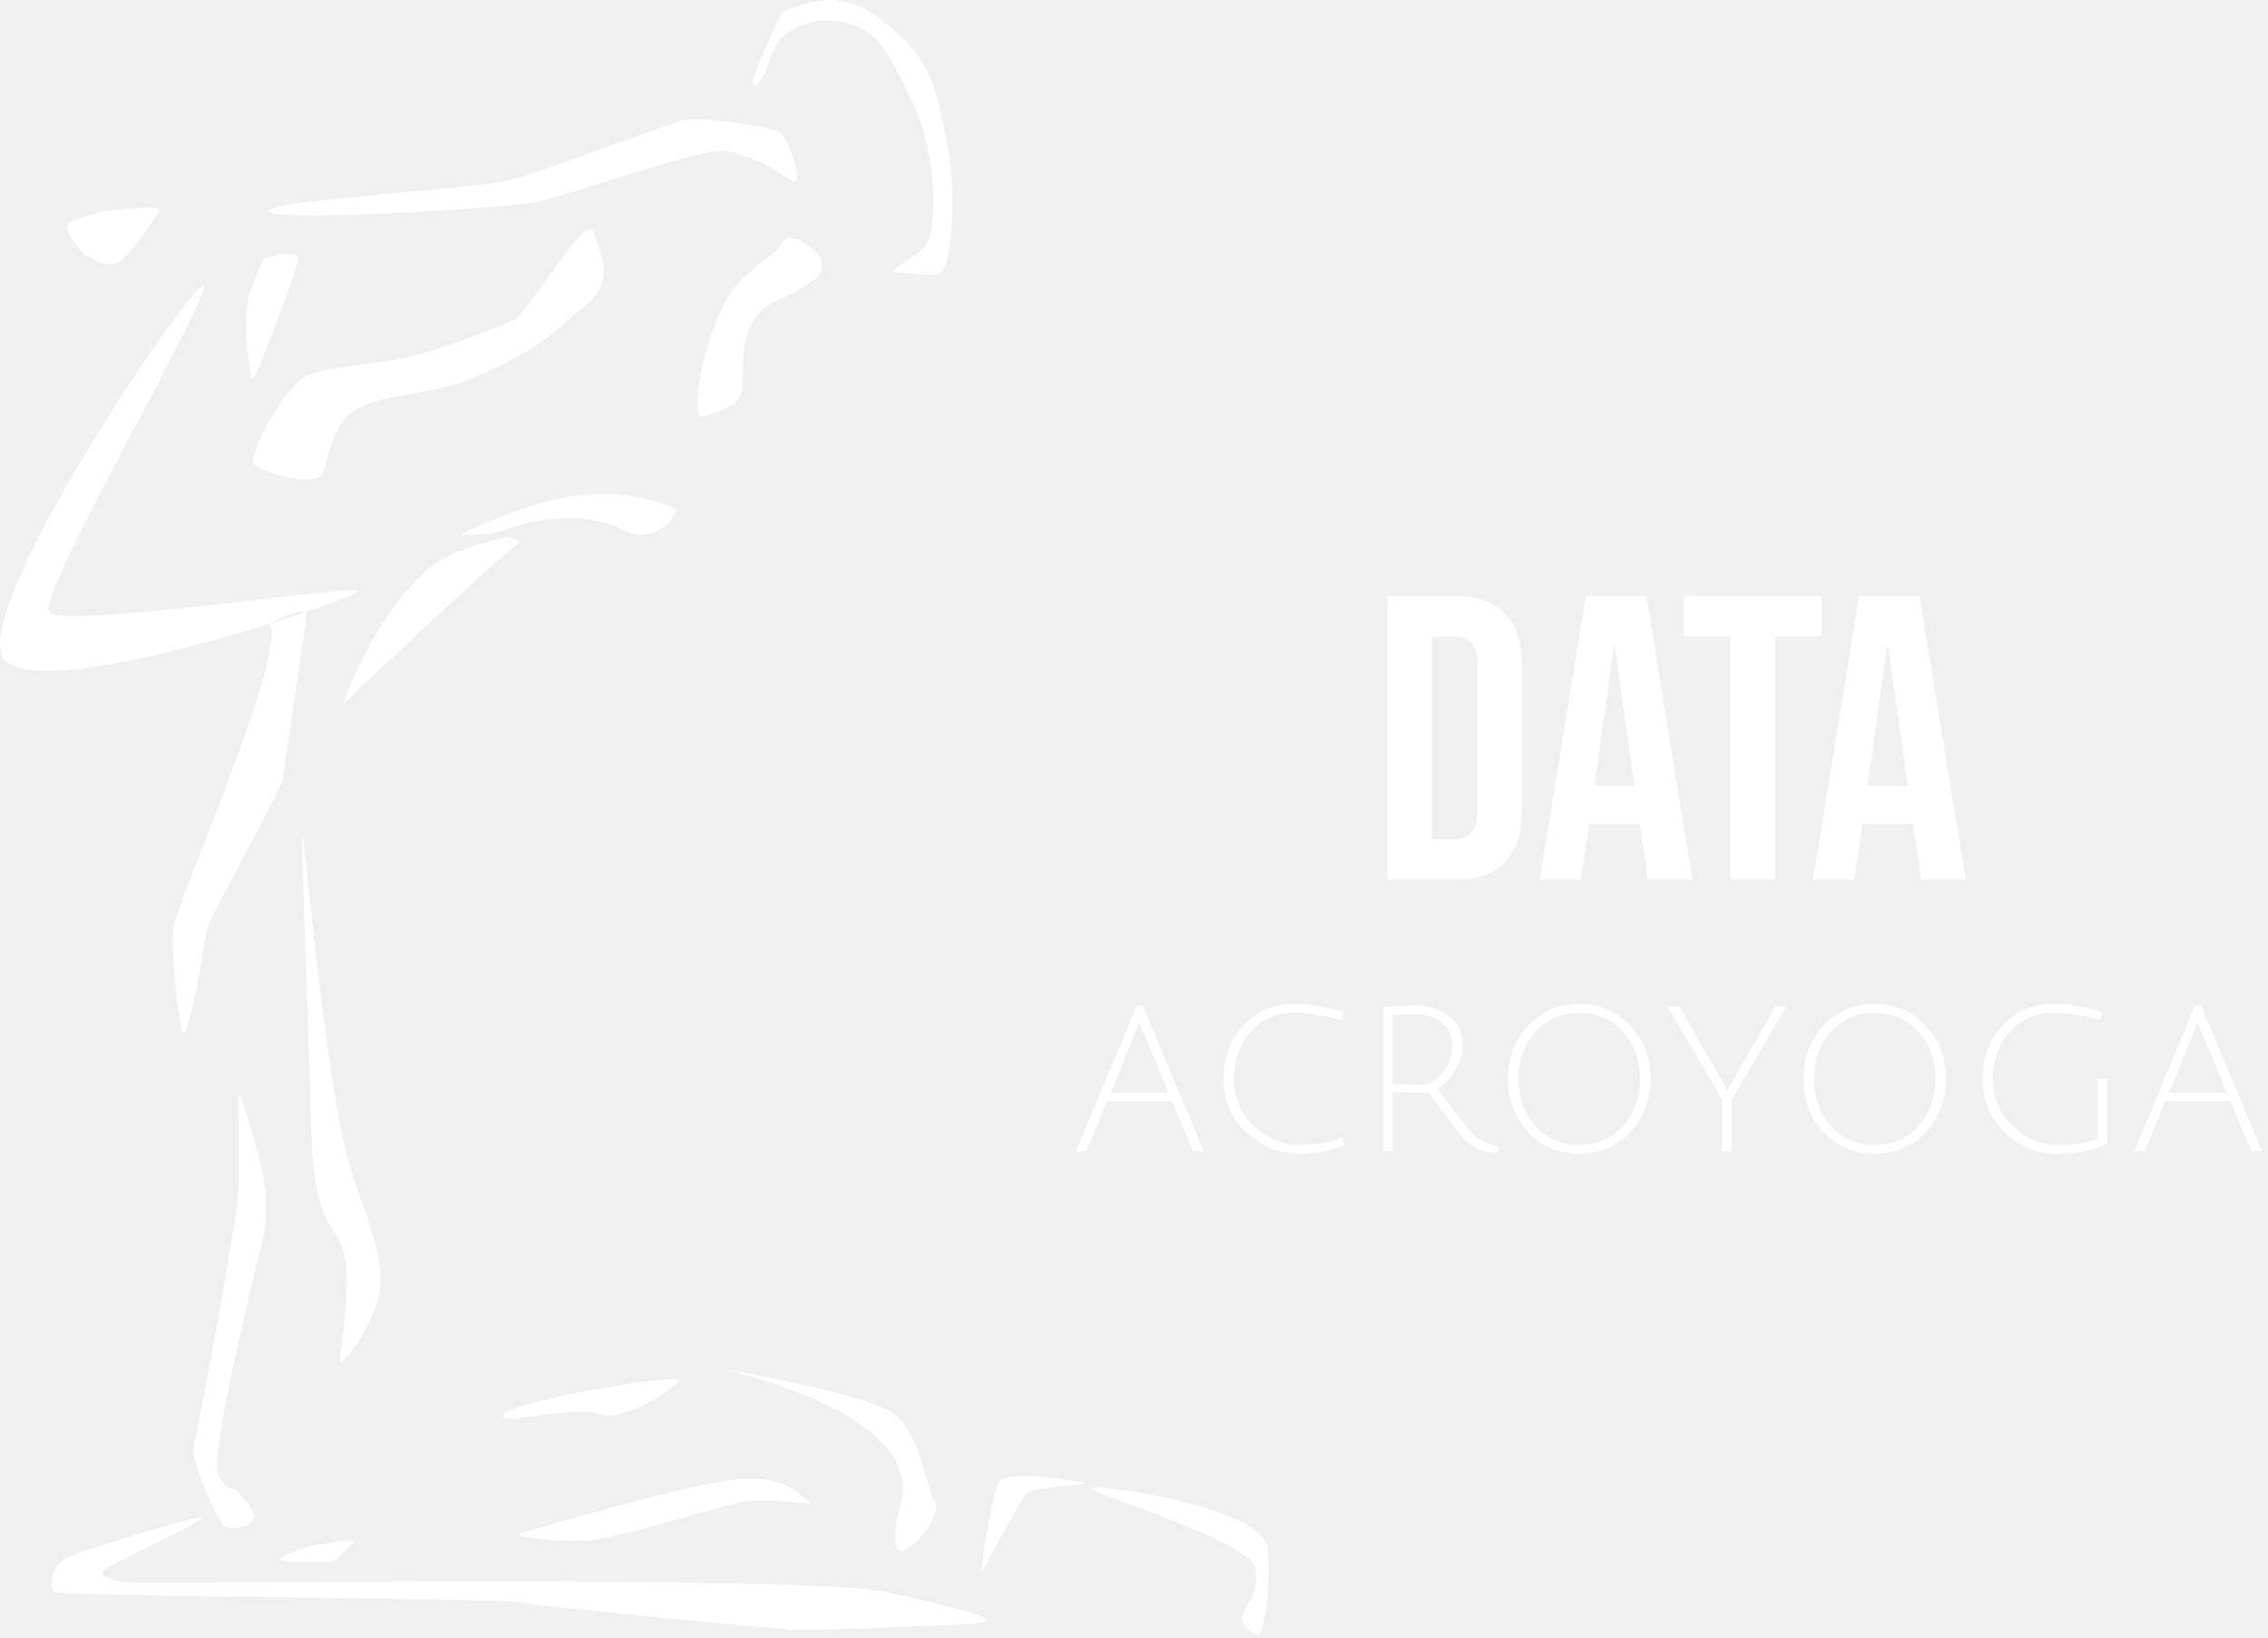
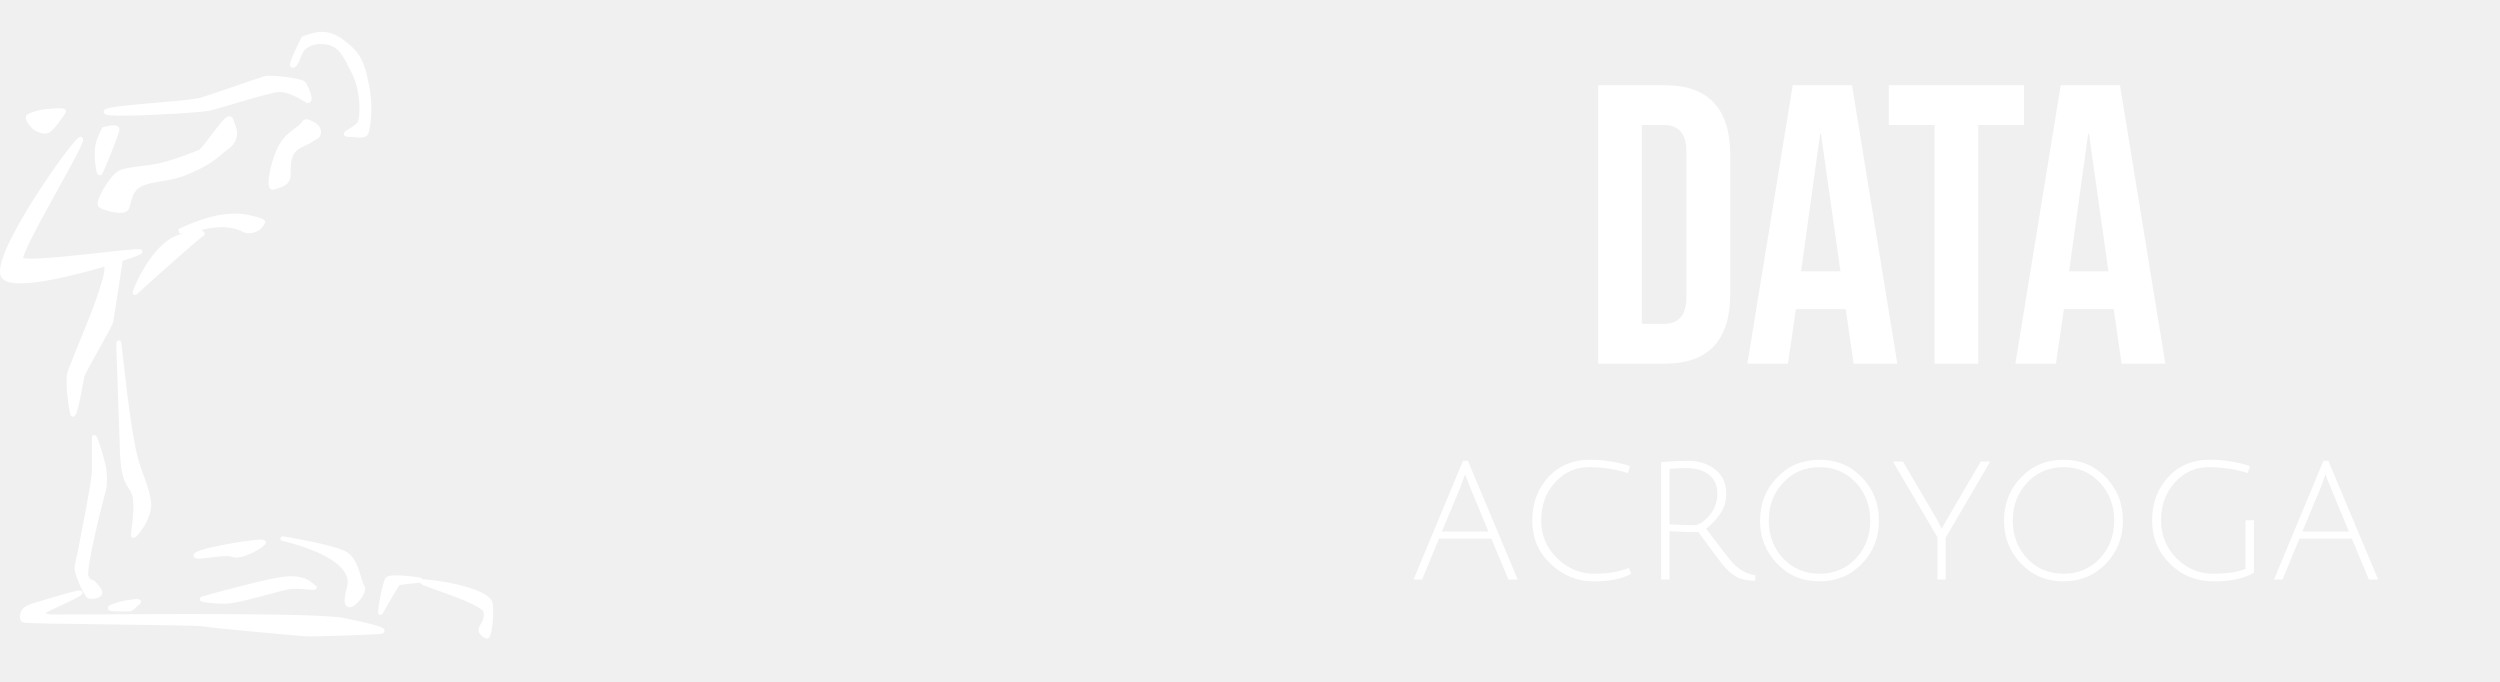
- <svg xmlns="http://www.w3.org/2000/svg" width="1118" height="808" viewBox="0 0 1118 808" fill="none">
-   <path d="M24.127 302.015C18.126 293.515 102.626 149.015 100.626 141.015C98.627 133.015 -18.874 305.015 2.627 326.015C16.59 339.654 85.814 322.499 132.626 307.839C132.626 307.839 146.126 300.345 150.085 302.148C166.054 296.72 176.627 292.436 176.627 291.515C176.627 288.015 30.127 310.515 24.127 302.015Z" fill="white" />
-   <path d="M139.126 385.515C140.126 380.515 150.126 312.015 151.126 304.515C151.294 303.255 150.884 302.512 150.085 302.148C144.795 303.947 138.913 305.87 132.626 307.839C142.626 320.515 87.126 445.015 85.626 457.015C84.126 469.015 87.126 496.015 89.626 508.015C92.126 520.015 101.126 464.015 102.126 458.515C103.126 453.015 138.126 390.515 139.126 385.515Z" fill="white" />
-   <path d="M117.626 541.015C117.626 534.515 127.626 569.015 129.626 579.015C131.626 589.015 131.626 604.515 129.626 611.515C127.626 618.515 103.126 718.015 107.626 727.515C112.126 737.015 114.126 732.015 117.626 736.515C121.126 741.015 125.626 745.015 125.126 749.015C124.626 753.015 113.626 755.015 110.626 753.015C107.626 751.015 93.626 721.015 95.626 713.015C97.626 705.015 117.626 599.515 117.626 586.515V541.015Z" fill="white" />
-   <path d="M99.626 749.015C103.626 745.015 39.126 766.015 39.126 766.015C39.126 766.015 29.48 768.898 27.126 774.015C25.25 778.095 24.626 783.515 27.126 785.515C29.626 787.515 248.126 788.515 256.626 790.515C265.126 792.515 381.626 803.515 390.126 804.015C398.626 804.515 464.126 802.015 480.626 801.015C497.126 800.015 478.626 794.515 437.626 785.515C396.626 776.515 64.126 782.015 59.626 780.515C55.126 779.015 47.126 777.515 52.126 774.015C57.126 770.515 95.626 753.015 99.626 749.015Z" fill="white" />
-   <path d="M138.126 769.015C140.126 767.015 149.626 763.224 157.626 762.015C163.805 761.081 179.126 758.015 173.626 762.015C168.126 766.015 166.626 770.515 162.126 770.515C157.626 770.515 136.126 771.015 138.126 769.015Z" fill="white" />
-   <path d="M248.626 697.515C256.126 690.515 338.126 676.515 334.626 681.515C331.126 686.515 305.626 702.015 295.126 697.515C284.626 693.015 241.126 704.515 248.626 697.515Z" fill="white" />
-   <path d="M359.126 676.015C366.126 677.015 421.126 687.015 437.626 695.515C454.126 704.015 455.626 732.515 461.126 741.015C466.626 749.515 431.126 789.515 444.126 742.515C457.126 695.515 352.126 675.015 359.126 676.015Z" fill="white" />
-   <path d="M484.626 775.015C482.126 780.515 489.126 736.015 493.126 730.515C497.126 725.015 539.626 731.515 535.626 732.015C531.626 732.515 508.126 734.515 506.626 736.015C505.126 737.515 487.126 769.515 484.626 775.015Z" fill="white" />
-   <path d="M538.126 734.015C541.626 732.015 623.126 743.515 625.126 764.015C627.126 784.515 622.626 807.515 620.626 807.015C618.626 806.515 612.126 802.515 612.626 797.515C613.126 792.515 621.126 788.015 619.126 774.015C617.126 760.015 534.626 736.015 538.126 734.015Z" fill="white" />
-   <path d="M256.626 756.515C256.626 756.515 345.126 730.015 367.626 729.515C390.126 729.015 394.626 738.515 399.126 741.015C403.626 743.515 379.626 738.515 366.126 741.015C352.626 743.515 304.626 759.015 289.126 760.015C273.626 761.015 257.126 758.015 256.126 757.515C255.126 757.015 256.626 756.515 256.626 756.515Z" fill="white" />
-   <path d="M149.126 425.015L153.626 560.515C155.384 613.431 169.086 600.254 170.626 627.015C171.627 644.404 167.626 667.015 167.626 671.515C167.626 676.015 190.126 648.015 187.626 627.015C185.126 606.015 176.359 591.298 170.626 568.015C157.124 513.18 147.369 372.099 149.126 425.015Z" fill="white" />
-   <path d="M34.126 110.015C38.626 107.015 52.126 104.015 52.126 104.015C52.126 104.015 81.126 100.515 78.626 104.015C76.126 107.515 68.626 120.015 61.126 127.515C53.626 135.015 41.126 125.015 41.126 125.015C41.126 125.015 29.626 113.015 34.126 110.015Z" fill="white" />
-   <path d="M226.626 264.015C226.626 264.015 260.838 246.779 284.626 244.515L285.377 244.443C294.836 243.541 300.541 242.997 310.126 244.515C319.641 246.021 335.126 250.515 333.626 252.015C333.626 252.015 331.154 256.802 328.626 259.015C322.683 264.216 314.126 265.19 308.626 262.015C303.126 258.839 296.403 257.051 288.126 256.015C279.399 254.922 274.344 255.848 265.626 257.015C255.065 258.428 249.726 262.42 239.126 263.515C234.267 264.017 226.626 264.015 226.626 264.015Z" fill="white" />
-   <path d="M170.126 346.515C173.126 343.515 250.626 270.515 255.126 268.515C259.626 266.515 249.626 265.015 249.626 265.015C249.626 265.015 230.527 269.212 219.626 275.015C189.648 290.973 167.126 349.515 170.126 346.515Z" fill="white" />
-   <path d="M125.626 185.515C126.626 184.515 147.126 132.515 147.126 127.515C147.126 122.515 130.126 127.515 130.126 127.515C130.126 127.515 124.459 139.064 122.626 147.015C119.203 161.867 123.508 185.761 124.126 186.015C124.745 186.269 124.626 186.515 125.626 185.515Z" fill="white" />
-   <path d="M125.626 229.515C130.126 233.515 155.626 240.515 159.126 233.515C162.626 226.515 162.127 209.515 176.627 201.515C191.126 193.515 213.852 195.302 235.626 185.515C254.996 176.809 266.045 170.944 281.626 156.515C287.708 150.883 293.171 148.759 296.126 141.015C299.849 131.262 296.126 125.015 292.626 114.515C289.126 104.015 260.126 155.015 253.126 158.015C246.126 161.015 227.006 168.957 209.626 174.015C187.271 180.521 162.126 180.015 151.126 185.515C140.126 191.015 121.126 225.515 125.626 229.515Z" fill="white" />
-   <path d="M132.626 104.015C135.126 98.015 237.626 93.515 255.126 88.015C272.626 82.515 327.626 62.015 336.126 59.515C344.626 57.015 382.626 62.515 385.626 66.015C388.626 69.515 399.126 95.015 388.626 88.015C378.126 81.015 364.626 74.015 353.626 74.515C342.626 75.015 277.626 96.515 265.626 99.515C253.626 102.515 130.126 110.015 132.626 104.015Z" fill="white" />
-   <path d="M346.626 205.515C353.626 203.015 363.626 201.015 365.626 193.515C367.626 186.015 363.716 168.213 372.626 156.515C379.387 147.639 387.768 147.798 396.626 141.015C399.823 138.568 403.117 138.247 404.626 134.515C407.051 128.519 402.545 122.621 396.626 120.015C392.695 118.284 388.626 114.515 385.626 120.015C382.626 125.515 368.287 132.858 360.626 144.015C346.684 164.321 339.626 208.015 346.626 205.515Z" fill="white" />
-   <path d="M372.626 42.015C379.126 38.515 378.637 22.522 388.626 16.015C396.683 10.767 403.043 9.735 412.626 10.515C434.11 12.262 440.517 31.72 450.126 51.015C462.2 75.259 461.999 112.515 457.126 120.015C452.254 127.515 434.126 134.515 442.126 134.515C450.126 134.515 459.126 137.015 464.126 134.515C469.126 132.015 471.958 95.366 467.126 71.015C462.535 47.872 459.995 31.422 442.126 16.015C431.413 6.777 423.763 0.543 409.626 0.015C399.972 -0.346 385.626 6.015 385.626 6.015C385.626 6.015 366.126 45.515 372.626 42.015Z" fill="white" />
-   <path d="M684.2 294H717.8C728.733 294 736.933 296.933 742.4 302.8C747.867 308.667 750.6 317.267 750.6 328.6V399.4C750.6 410.733 747.867 419.333 742.4 425.2C736.933 431.067 728.733 434 717.8 434H684.2V294ZM717.4 414C721 414 723.733 412.933 725.6 410.8C727.6 408.667 728.6 405.2 728.6 400.4V327.6C728.6 322.8 727.6 319.333 725.6 317.2C723.733 315.067 721 314 717.4 314H706.2V414H717.4ZM782.059 294H811.859L834.659 434H812.659L808.659 406.2V406.6H783.659L779.659 434H759.259L782.059 294ZM806.059 387.6L796.259 318.4H795.859L786.259 387.6H806.059ZM853.353 314H830.353V294H898.353V314H875.353V434H853.353V314ZM916.825 294H946.625L969.425 434H947.425L943.425 406.2V406.6H918.425L914.425 434H894.025L916.825 294ZM940.825 387.6L931.025 318.4H930.625L921.025 387.6H940.825Z" fill="white" />
-   <path d="M546 543.2L535.7 568H530.6L560.7 496H563.5L593.7 568H588.3L578 543.2H546ZM561.8 504C561.733 504.067 561.6 504.467 561.4 505.2C560.467 508.067 559.567 510.5 558.7 512.5L547.7 539.1H576.3L565.3 512.6C562.967 507.533 561.8 504.667 561.8 504ZM641.332 569.2C630.932 569.2 621.999 565.667 614.532 558.6C607.065 551.467 603.332 542.7 603.332 532.3C603.332 521.833 606.599 513.067 613.132 506C619.665 498.867 628.032 495.3 638.232 495.3C646.232 495.3 654.332 496.633 662.532 499.3L661.232 503.3C653.232 500.9 645.565 499.7 638.232 499.7C629.499 499.7 622.365 502.833 616.832 509.1C611.299 515.367 608.532 523.033 608.532 532.1C608.532 541.167 611.732 548.9 618.132 555.3C624.599 561.633 632.332 564.8 641.332 564.8C649.199 564.8 655.999 563.6 661.732 561.2L663.232 564.6C660.699 566.067 657.365 567.2 653.232 568C649.165 568.8 645.199 569.2 641.332 569.2ZM682.044 568V496.8C688.377 496.333 693.677 496.1 697.944 496.1C704.744 496.1 710.344 497.867 714.744 501.4C719.144 504.867 721.344 509.8 721.344 516.2C721.344 520.533 720.077 524.567 717.544 528.3C715.01 532.033 712.177 535 709.044 537.2C711.51 540.6 714.544 544.667 718.144 549.4C721.81 554.067 724.177 557 725.244 558.2C729.31 562.533 733.91 565 739.044 565.6L738.944 568.8C734.877 568.733 731.577 568.133 729.044 567C726.51 565.8 724.077 564 721.744 561.6C719.477 559.2 713.777 551.733 704.644 539.2C698.11 539.2 692.177 539 686.844 538.6V568H682.044ZM701.744 535.2C704.677 535.2 707.81 533.267 711.144 529.4C714.477 525.533 716.144 521.067 716.144 516C716.144 510.867 714.41 507 710.944 504.4C707.544 501.733 703.01 500.4 697.344 500.4C694.344 500.4 690.844 500.533 686.844 500.8V534.7C692.177 535.033 697.144 535.2 701.744 535.2ZM753.564 558.5C746.964 551.367 743.664 542.6 743.664 532.2C743.664 521.8 746.964 513.067 753.564 506C760.231 498.867 768.631 495.3 778.764 495.3C788.897 495.3 797.297 498.867 803.964 506C810.631 513.067 813.964 521.8 813.964 532.2C813.964 542.6 810.631 551.367 803.964 558.5C797.297 565.633 788.897 569.2 778.764 569.2C768.631 569.2 760.231 565.633 753.564 558.5ZM757.164 509.1C751.631 515.3 748.864 523 748.864 532.2C748.864 541.4 751.631 549.133 757.164 555.4C762.764 561.667 769.964 564.8 778.764 564.8C787.631 564.8 794.831 561.667 800.364 555.4C805.964 549.133 808.764 541.4 808.764 532.2C808.764 523 805.964 515.3 800.364 509.1C794.831 502.833 787.631 499.7 778.764 499.7C769.897 499.7 762.697 502.833 757.164 509.1ZM853.999 568H849.199V542.4L822.299 496.5H828.099L848.899 532.7C850.099 534.833 851.099 536.7 851.899 538.3C852.166 537.433 853.099 535.633 854.699 532.9L875.499 496.5H880.999L853.999 542.6V568ZM899.267 558.5C892.667 551.367 889.367 542.6 889.367 532.2C889.367 521.8 892.667 513.067 899.267 506C905.934 498.867 914.334 495.3 924.467 495.3C934.601 495.3 943.001 498.867 949.667 506C956.334 513.067 959.667 521.8 959.667 532.2C959.667 542.6 956.334 551.367 949.667 558.5C943.001 565.633 934.601 569.2 924.467 569.2C914.334 569.2 905.934 565.633 899.267 558.5ZM902.867 509.1C897.334 515.3 894.567 523 894.567 532.2C894.567 541.4 897.334 549.133 902.867 555.4C908.467 561.667 915.667 564.8 924.467 564.8C933.334 564.8 940.534 561.667 946.067 555.4C951.667 549.133 954.467 541.4 954.467 532.2C954.467 523 951.667 515.3 946.067 509.1C940.534 502.833 933.334 499.7 924.467 499.7C915.601 499.7 908.401 502.833 902.867 509.1ZM1012.55 499.7C1003.82 499.7 996.682 502.833 991.148 509.1C985.615 515.367 982.848 523.067 982.848 532.2C982.848 541.267 985.982 548.967 992.248 555.3C998.515 561.633 1006.15 564.8 1015.15 564.8C1022.88 564.8 1029.32 563.733 1034.45 561.6V532.2H1039.25V563.8C1033.45 567.4 1025.32 569.2 1014.85 569.2C1004.45 569.2 995.648 565.633 988.448 558.5C981.248 551.3 977.648 542.533 977.648 532.2C977.648 521.8 980.915 513.067 987.448 506C993.982 498.867 1002.35 495.3 1012.55 495.3C1020.55 495.3 1028.65 496.633 1036.85 499.3L1035.55 503.3C1027.55 500.9 1019.88 499.7 1012.55 499.7ZM1067.88 543.2L1057.58 568H1052.48L1082.58 496H1085.38L1115.58 568H1110.18L1099.88 543.2H1067.88ZM1083.68 504C1083.61 504.067 1083.48 504.467 1083.28 505.2C1082.34 508.067 1081.44 510.5 1080.58 512.5L1069.58 539.1H1098.18L1087.18 512.6C1084.84 507.533 1083.68 504.667 1083.68 504Z" fill="white" />
+ <svg xmlns="http://www.w3.org/2000/svg" width="220" height="60" viewBox="0 0 220 60" fill="none">
+   <path d="M140.635 7.5H146.515C148.428 7.5 149.863 8.013 150.82 9.04C151.777 10.067 152.255 11.572 152.255 13.555V25.945C152.255 27.928 151.777 29.433 150.82 30.46C149.863 31.487 148.428 32 146.515 32H140.635V7.5ZM146.445 28.5C147.075 28.5 147.553 28.313 147.88 27.94C148.23 27.567 148.405 26.96 148.405 26.12V13.38C148.405 12.54 148.23 11.933 147.88 11.56C147.553 11.187 147.075 11 146.445 11H144.485V28.5H146.445ZM157.76 7.5H162.975L166.965 32H163.115L162.415 27.135V27.205H158.04L157.34 32H153.77L157.76 7.5ZM161.96 23.88L160.245 11.77H160.175L158.495 23.88H161.96ZM170.237 11H166.212V7.5H178.112V11H174.087V32H170.237V11ZM181.344 7.5H186.559L190.549 32H186.699L185.999 27.135V27.205H181.624L180.924 32H177.354L181.344 7.5ZM185.544 23.88L183.829 11.77H183.759L182.079 23.88H185.544Z" fill="white" />
+   <path d="M126.632 47.4L125.144 51H124.392L128.744 40.552H129.176L133.56 51H132.744L131.24 47.4H126.632ZM128.92 41.736C128.76 42.216 128.616 42.616 128.488 42.936L126.888 46.776H130.984L129.4 42.952C129.155 42.355 128.995 41.949 128.92 41.736ZM143.559 50.488C142.759 50.936 141.645 51.16 140.215 51.16C138.797 51.16 137.543 50.648 136.455 49.624C135.378 48.6 134.839 47.331 134.839 45.816C134.839 44.291 135.309 43.016 136.247 41.992C137.197 40.968 138.418 40.456 139.911 40.456C141.117 40.456 142.295 40.643 143.447 41.016L143.255 41.624C142.146 41.283 140.999 41.112 139.815 41.112C138.631 41.112 137.634 41.565 136.823 42.472C136.023 43.368 135.623 44.472 135.623 45.784C135.623 47.085 136.087 48.195 137.015 49.112C137.954 50.029 139.037 50.488 140.263 50.488C141.49 50.488 142.509 50.317 143.319 49.976L143.559 50.488ZM146.182 51V40.664C147.1 40.589 147.878 40.552 148.518 40.552C149.5 40.552 150.31 40.808 150.95 41.32C151.59 41.821 151.91 42.541 151.91 43.48C151.91 44.109 151.729 44.691 151.366 45.224C151.004 45.757 150.593 46.189 150.134 46.52C151.404 48.205 152.188 49.213 152.486 49.544C153.094 50.173 153.756 50.531 154.47 50.616L154.454 51.112C153.857 51.101 153.372 51.016 152.998 50.856C152.625 50.685 152.252 50.403 151.878 50.008C151.516 49.613 150.71 48.552 149.462 46.824C148.598 46.824 147.75 46.797 146.918 46.744V51H146.182ZM149.062 46.216C149.478 46.216 149.926 45.939 150.406 45.384C150.886 44.829 151.126 44.184 151.126 43.448C151.126 42.712 150.876 42.152 150.374 41.768C149.873 41.384 149.222 41.192 148.422 41.192C147.996 41.192 147.494 41.213 146.918 41.256V46.136C147.686 46.189 148.401 46.216 149.062 46.216ZM160.118 51.16C158.636 51.16 157.393 50.643 156.39 49.608C155.388 48.573 154.886 47.309 154.886 45.816C154.886 44.312 155.388 43.043 156.39 42.008C157.393 40.973 158.636 40.456 160.118 40.456C161.601 40.456 162.844 40.973 163.846 42.008C164.849 43.043 165.35 44.312 165.35 45.816C165.35 47.309 164.849 48.573 163.846 49.608C162.844 50.643 161.601 51.16 160.118 51.16ZM160.118 41.112C158.838 41.112 157.772 41.565 156.918 42.472C156.076 43.379 155.654 44.493 155.654 45.816C155.654 47.128 156.076 48.237 156.918 49.144C157.772 50.04 158.838 50.488 160.118 50.488C161.409 50.488 162.476 50.04 163.318 49.144C164.161 48.237 164.582 47.128 164.582 45.816C164.582 44.493 164.161 43.379 163.318 42.472C162.476 41.565 161.409 41.112 160.118 41.112ZM171.219 51H170.499V47.288L166.579 40.616H167.459L170.483 45.768C170.718 46.237 170.851 46.488 170.883 46.52C170.947 46.381 171.081 46.136 171.283 45.784L174.307 40.616H175.139L171.219 47.32V51ZM181.587 51.16C180.104 51.16 178.862 50.643 177.859 49.608C176.856 48.573 176.355 47.309 176.355 45.816C176.355 44.312 176.856 43.043 177.859 42.008C178.862 40.973 180.104 40.456 181.587 40.456C183.07 40.456 184.312 40.973 185.315 42.008C186.318 43.043 186.819 44.312 186.819 45.816C186.819 47.309 186.318 48.573 185.315 49.608C184.312 50.643 183.07 51.16 181.587 51.16ZM181.587 41.112C180.307 41.112 179.24 41.565 178.387 42.472C177.544 43.379 177.123 44.493 177.123 45.816C177.123 47.128 177.544 48.237 178.387 49.144C179.24 50.04 180.307 50.488 181.587 50.488C182.878 50.488 183.944 50.04 184.787 49.144C185.63 48.237 186.051 47.128 186.051 45.816C186.051 44.493 185.63 43.379 184.787 42.472C183.944 41.565 182.878 41.112 181.587 41.112ZM194.362 41.112C193.178 41.112 192.181 41.565 191.37 42.472C190.57 43.368 190.17 44.472 190.17 45.784C190.17 47.096 190.624 48.211 191.53 49.128C192.437 50.035 193.504 50.488 194.73 50.488C195.968 50.488 196.928 50.344 197.61 50.056V45.784H198.346V50.392C197.514 50.904 196.336 51.16 194.81 51.16C193.285 51.16 192 50.643 190.954 49.608C189.909 48.573 189.386 47.304 189.386 45.8C189.386 44.285 189.856 43.016 190.794 41.992C191.744 40.968 192.965 40.456 194.458 40.456C195.664 40.456 196.842 40.643 197.994 41.016L197.802 41.624C196.693 41.283 195.546 41.112 194.362 41.112ZM202.351 47.4L200.863 51H200.111L204.463 40.552H204.895L209.279 51H208.463L206.959 47.4H202.351ZM204.639 41.736C204.479 42.216 204.335 42.616 204.207 42.936L202.607 46.776H206.703L205.119 42.952C204.873 42.355 204.713 41.949 204.639 41.736Z" fill="white" />
+   <path d="M1.858 22.834C1.446 22.276 7.254 12.786 7.116 12.261C6.979 11.736 -1.097 23.031 0.38 24.41C1.34 25.306 6.098 24.18 9.316 23.217C9.316 23.217 10.243 22.725 10.515 22.843C11.613 22.487 12.34 22.205 12.34 22.145C12.34 21.915 2.271 23.393 1.858 22.834Z" fill="white" />
+   <path d="M9.762 28.318C9.831 27.99 10.518 23.491 10.587 22.998C10.599 22.916 10.57 22.867 10.515 22.843C10.152 22.961 9.748 23.088 9.316 23.217C10.003 24.049 6.188 32.226 6.085 33.014C5.982 33.802 6.188 35.575 6.36 36.363C6.532 37.151 7.15 33.474 7.219 33.112C7.288 32.751 9.694 28.646 9.762 28.318Z" fill="white" />
+   <path d="M8.285 38.53C8.285 38.103 8.972 40.369 9.109 41.026C9.247 41.683 9.247 42.701 9.109 43.16C8.972 43.62 7.288 50.154 7.597 50.778C7.907 51.402 8.044 51.074 8.285 51.37C8.525 51.665 8.834 51.928 8.8 52.19C8.766 52.453 8.01 52.584 7.803 52.453C7.597 52.322 6.635 50.352 6.772 49.826C6.91 49.301 8.285 42.372 8.285 41.519V38.53Z" fill="white" />
+   <path d="M7.047 52.19C7.322 51.928 2.889 53.307 2.889 53.307C2.889 53.307 2.226 53.496 2.064 53.832C1.935 54.1 1.893 54.456 2.064 54.587C2.236 54.719 17.254 54.785 17.838 54.916C18.422 55.047 26.43 55.77 27.014 55.803C27.598 55.835 32.1 55.671 33.234 55.605C34.368 55.54 33.096 55.179 30.279 54.587C27.46 53.996 4.607 54.358 4.298 54.259C3.989 54.161 3.439 54.062 3.783 53.832C4.126 53.602 6.772 52.453 7.047 52.19Z" fill="white" />
+   <path d="M9.694 53.504C9.831 53.373 10.484 53.124 11.034 53.044C11.458 52.983 12.511 52.782 12.133 53.044C11.755 53.307 11.652 53.602 11.343 53.602C11.034 53.602 9.556 53.635 9.694 53.504Z" fill="white" />
+   <path d="M17.288 48.808C17.804 48.349 23.44 47.429 23.199 47.758C22.959 48.086 21.206 49.104 20.484 48.808C19.763 48.513 16.773 49.268 17.288 48.808Z" fill="white" />
+   <path d="M24.883 47.396C25.364 47.462 29.144 48.119 30.279 48.677C31.413 49.235 31.516 51.107 31.894 51.665C32.272 52.223 29.832 54.85 30.725 51.764C31.619 48.677 24.402 47.331 24.883 47.396Z" fill="white" />
+   <path d="M33.509 53.898C33.337 54.259 33.818 51.337 34.093 50.975C34.368 50.614 37.289 51.041 37.014 51.074C36.739 51.107 35.124 51.238 35.021 51.337C34.918 51.435 33.681 53.537 33.509 53.898Z" fill="white" />
+   <path d="M37.186 51.205C37.426 51.074 43.028 51.829 43.166 53.175C43.303 54.522 42.994 56.032 42.856 55.999C42.719 55.967 42.272 55.704 42.306 55.376C42.341 55.047 42.891 54.752 42.753 53.832C42.616 52.913 36.945 51.337 37.186 51.205Z" fill="white" />
+   <path d="M17.838 52.683C17.838 52.683 23.921 50.943 25.467 50.91C27.014 50.877 27.323 51.501 27.632 51.665C27.942 51.829 26.292 51.501 25.364 51.665C24.436 51.829 21.137 52.847 20.072 52.913C19.007 52.978 17.872 52.782 17.804 52.749C17.735 52.716 17.838 52.683 17.838 52.683Z" fill="white" />
+   <path d="M10.45 30.912L10.759 39.811C10.88 43.286 11.821 42.421 11.927 44.178C11.996 45.32 11.721 46.805 11.721 47.101C11.721 47.396 13.268 45.557 13.096 44.178C12.924 42.799 12.321 41.833 11.927 40.303C10.999 36.702 10.329 27.437 10.45 30.912Z" fill="white" />
+   <path d="M2.545 10.225C2.855 10.028 3.783 9.831 3.783 9.831C3.783 9.831 5.776 9.601 5.604 9.831C5.432 10.061 4.917 10.882 4.401 11.374C3.886 11.867 3.027 11.21 3.027 11.21C3.027 11.21 2.236 10.422 2.545 10.225Z" fill="white" />
+   <path d="M15.776 20.339C15.776 20.339 18.128 19.207 19.763 19.058L19.814 19.053C20.464 18.994 20.857 18.959 21.515 19.058C22.169 19.157 23.233 19.452 23.13 19.551C23.13 19.551 22.96 19.865 22.787 20.01C22.378 20.352 21.79 20.416 21.412 20.207C21.034 19.999 20.572 19.881 20.003 19.813C19.403 19.742 19.056 19.802 18.457 19.879C17.731 19.972 17.364 20.234 16.635 20.306C16.301 20.339 15.776 20.339 15.776 20.339Z" fill="white" />
+   <path d="M11.893 25.757C12.099 25.56 17.426 20.766 17.735 20.634C18.044 20.503 17.357 20.404 17.357 20.404C17.357 20.404 16.044 20.68 15.295 21.061C13.235 22.109 11.687 25.954 11.893 25.757Z" fill="white" />
+   <path d="M8.834 15.183C8.903 15.118 10.312 11.703 10.312 11.374C10.312 11.046 9.144 11.374 9.144 11.374C9.144 11.374 8.754 12.133 8.628 12.655C8.393 13.63 8.689 15.2 8.731 15.216C8.774 15.233 8.766 15.249 8.834 15.183Z" fill="white" />
+   <path d="M8.834 18.073C9.144 18.336 10.896 18.795 11.137 18.336C11.377 17.876 11.343 16.76 12.34 16.234C13.336 15.709 14.898 15.826 16.395 15.183C17.726 14.612 18.485 14.226 19.556 13.279C19.974 12.909 20.35 12.77 20.553 12.261C20.809 11.62 20.553 11.21 20.312 10.521C20.072 9.831 18.079 13.18 17.598 13.377C17.116 13.574 15.802 14.096 14.608 14.428C13.071 14.855 11.343 14.822 10.587 15.183C9.831 15.545 8.525 17.81 8.834 18.073Z" fill="white" />
+   <path d="M9.316 9.831C9.487 9.437 16.532 9.141 17.735 8.78C18.938 8.419 22.718 7.073 23.302 6.909C23.887 6.744 26.498 7.106 26.704 7.335C26.911 7.565 27.632 9.24 26.911 8.78C26.189 8.321 25.261 7.861 24.505 7.894C23.749 7.926 19.282 9.338 18.457 9.535C17.632 9.732 9.144 10.225 9.316 9.831Z" fill="white" />
+   <path d="M24.024 16.497C24.505 16.333 25.192 16.201 25.33 15.709C25.467 15.216 25.198 14.047 25.811 13.279C26.276 12.696 26.852 12.706 27.46 12.261C27.68 12.1 27.907 12.079 28.01 11.834C28.177 11.44 27.867 11.053 27.46 10.882C27.19 10.768 26.911 10.521 26.704 10.882C26.498 11.243 25.513 11.725 24.986 12.458C24.028 13.791 23.543 16.661 24.024 16.497Z" fill="white" />
+   <path d="M25.811 5.759C26.258 5.529 26.224 4.479 26.911 4.052C27.464 3.707 27.901 3.639 28.56 3.691C30.037 3.805 30.477 5.083 31.138 6.35C31.967 7.943 31.954 10.389 31.619 10.882C31.284 11.374 30.038 11.834 30.588 11.834C31.138 11.834 31.756 11.998 32.1 11.834C32.444 11.67 32.638 9.263 32.306 7.664C31.99 6.144 31.816 5.064 30.588 4.052C29.851 3.445 29.326 3.036 28.354 3.001C27.69 2.977 26.704 3.395 26.704 3.395C26.704 3.395 25.364 5.989 25.811 5.759Z" fill="white" />
+   <path d="M9.316 23.217C6.098 24.18 1.34 25.306 0.38 24.41C-1.097 23.031 6.979 11.736 7.116 12.261C7.254 12.786 1.446 22.276 1.858 22.834C2.271 23.393 12.34 21.915 12.34 22.145C12.34 22.205 11.613 22.487 10.515 22.843M9.316 23.217C10.003 24.049 6.188 32.226 6.085 33.014C5.982 33.802 6.188 35.575 6.36 36.363C6.532 37.151 7.15 33.474 7.219 33.112C7.288 32.751 9.694 28.646 9.762 28.318C9.831 27.99 10.518 23.491 10.587 22.998C10.599 22.916 10.57 22.867 10.515 22.843M9.316 23.217C9.316 23.217 10.243 22.725 10.515 22.843M9.316 23.217C9.748 23.088 10.152 22.961 10.515 22.843M8.285 38.53C8.285 38.103 8.972 40.369 9.109 41.026C9.247 41.683 9.247 42.701 9.109 43.16C8.972 43.62 7.288 50.154 7.597 50.778C7.907 51.402 8.044 51.074 8.285 51.37C8.525 51.665 8.834 51.928 8.8 52.19C8.766 52.453 8.01 52.584 7.803 52.453C7.597 52.322 6.635 50.352 6.772 49.826C6.91 49.301 8.285 42.372 8.285 41.519M8.285 38.53C8.285 38.957 8.285 40.665 8.285 41.519M8.285 38.53V41.519M10.45 30.912C10.57 34.387 10.638 36.336 10.759 39.811M10.45 30.912C10.329 27.437 10.999 36.702 11.927 40.303C12.321 41.833 12.924 42.799 13.096 44.178C13.268 45.557 11.721 47.396 11.721 47.101C11.721 46.805 11.996 45.32 11.927 44.178C11.821 42.421 10.88 43.286 10.759 39.811M10.45 30.912L10.759 39.811M19.763 19.058C18.128 19.207 15.776 20.339 15.776 20.339C15.776 20.339 16.301 20.339 16.635 20.306C17.364 20.234 17.731 19.972 18.457 19.879C19.056 19.802 19.403 19.742 20.003 19.813C20.572 19.881 21.034 19.999 21.412 20.207C21.79 20.416 22.378 20.352 22.787 20.01C22.96 19.865 23.13 19.551 23.13 19.551C23.233 19.452 22.169 19.157 21.515 19.058C20.857 18.959 20.464 18.994 19.814 19.053M19.763 19.058L19.814 19.053M19.763 19.058C19.78 19.057 19.797 19.055 19.814 19.053M9.694 53.504C9.831 53.373 10.484 53.124 11.034 53.044C11.458 52.983 12.511 52.782 12.133 53.044C11.755 53.307 11.652 53.602 11.343 53.602C11.034 53.602 9.556 53.635 9.694 53.504ZM7.047 52.19C7.322 51.928 2.889 53.307 2.889 53.307C2.889 53.307 2.226 53.496 2.064 53.832C1.935 54.1 1.893 54.456 2.064 54.587C2.236 54.719 17.254 54.785 17.838 54.916C18.422 55.047 26.43 55.77 27.014 55.803C27.598 55.835 32.1 55.671 33.234 55.605C34.368 55.54 33.096 55.179 30.279 54.587C27.46 53.996 4.607 54.358 4.298 54.259C3.989 54.161 3.439 54.062 3.783 53.832C4.126 53.602 6.772 52.453 7.047 52.19ZM17.838 52.683C17.838 52.683 23.921 50.943 25.467 50.91C27.014 50.877 27.323 51.501 27.632 51.665C27.942 51.829 26.292 51.501 25.364 51.665C24.436 51.829 21.137 52.847 20.072 52.913C19.007 52.978 17.872 52.782 17.804 52.749C17.735 52.716 17.838 52.683 17.838 52.683ZM17.288 48.808C17.804 48.349 23.44 47.429 23.199 47.758C22.959 48.086 21.206 49.104 20.484 48.808C19.763 48.513 16.773 49.268 17.288 48.808ZM24.883 47.396C25.364 47.462 29.144 48.119 30.279 48.677C31.413 49.235 31.516 51.107 31.894 51.665C32.272 52.223 29.832 54.85 30.725 51.764C31.619 48.677 24.402 47.331 24.883 47.396ZM33.509 53.898C33.337 54.259 33.818 51.337 34.093 50.975C34.368 50.614 37.289 51.041 37.014 51.074C36.739 51.107 35.124 51.238 35.021 51.337C34.918 51.435 33.681 53.537 33.509 53.898ZM37.186 51.205C37.426 51.074 43.028 51.829 43.166 53.175C43.303 54.522 42.994 56.032 42.856 55.999C42.719 55.967 42.272 55.704 42.306 55.376C42.341 55.047 42.891 54.752 42.753 53.832C42.616 52.913 36.945 51.337 37.186 51.205ZM2.545 10.225C2.855 10.028 3.783 9.831 3.783 9.831C3.783 9.831 5.776 9.601 5.604 9.831C5.432 10.061 4.917 10.882 4.401 11.374C3.886 11.867 3.027 11.21 3.027 11.21C3.027 11.21 2.236 10.422 2.545 10.225ZM8.834 15.183C8.903 15.118 10.312 11.703 10.312 11.374C10.312 11.046 9.144 11.374 9.144 11.374C9.144 11.374 8.754 12.133 8.628 12.655C8.393 13.63 8.689 15.2 8.731 15.216C8.774 15.233 8.766 15.249 8.834 15.183ZM11.893 25.757C12.099 25.56 17.426 20.766 17.735 20.634C18.044 20.503 17.357 20.404 17.357 20.404C17.357 20.404 16.044 20.68 15.295 21.061C13.235 22.109 11.687 25.954 11.893 25.757ZM8.834 18.073C9.144 18.336 10.896 18.795 11.137 18.336C11.377 17.876 11.343 16.76 12.34 16.234C13.336 15.709 14.898 15.826 16.395 15.183C17.726 14.612 18.485 14.226 19.556 13.279C19.974 12.909 20.35 12.77 20.553 12.261C20.809 11.62 20.553 11.21 20.312 10.521C20.072 9.831 18.079 13.18 17.598 13.377C17.116 13.574 15.802 14.096 14.608 14.428C13.071 14.855 11.343 14.822 10.587 15.183C9.831 15.545 8.525 17.81 8.834 18.073ZM9.316 9.831C9.487 9.437 16.532 9.141 17.735 8.78C18.938 8.419 22.718 7.073 23.302 6.909C23.887 6.744 26.498 7.106 26.704 7.335C26.911 7.565 27.632 9.24 26.911 8.78C26.189 8.321 25.261 7.861 24.505 7.894C23.749 7.926 19.282 9.338 18.457 9.535C17.632 9.732 9.144 10.225 9.316 9.831ZM24.024 16.497C24.505 16.333 25.192 16.201 25.33 15.709C25.467 15.216 25.198 14.047 25.811 13.279C26.276 12.696 26.852 12.706 27.46 12.261C27.68 12.1 27.907 12.079 28.01 11.834C28.177 11.44 27.867 11.053 27.46 10.882C27.19 10.768 26.911 10.521 26.704 10.882C26.498 11.243 25.513 11.725 24.986 12.458C24.028 13.791 23.543 16.661 24.024 16.497ZM25.811 5.759C26.258 5.529 26.224 4.479 26.911 4.052C27.464 3.707 27.901 3.639 28.56 3.691C30.037 3.805 30.477 5.083 31.138 6.35C31.967 7.943 31.954 10.389 31.619 10.882C31.284 11.374 30.038 11.834 30.588 11.834C31.138 11.834 31.756 11.998 32.1 11.834C32.444 11.67 32.638 9.263 32.306 7.664C31.99 6.144 31.816 5.064 30.588 4.052C29.851 3.445 29.326 3.036 28.354 3.001C27.69 2.977 26.704 3.395 26.704 3.395C26.704 3.395 25.364 5.989 25.811 5.759Z" stroke="white" stroke-width="0.4" />
</svg>
